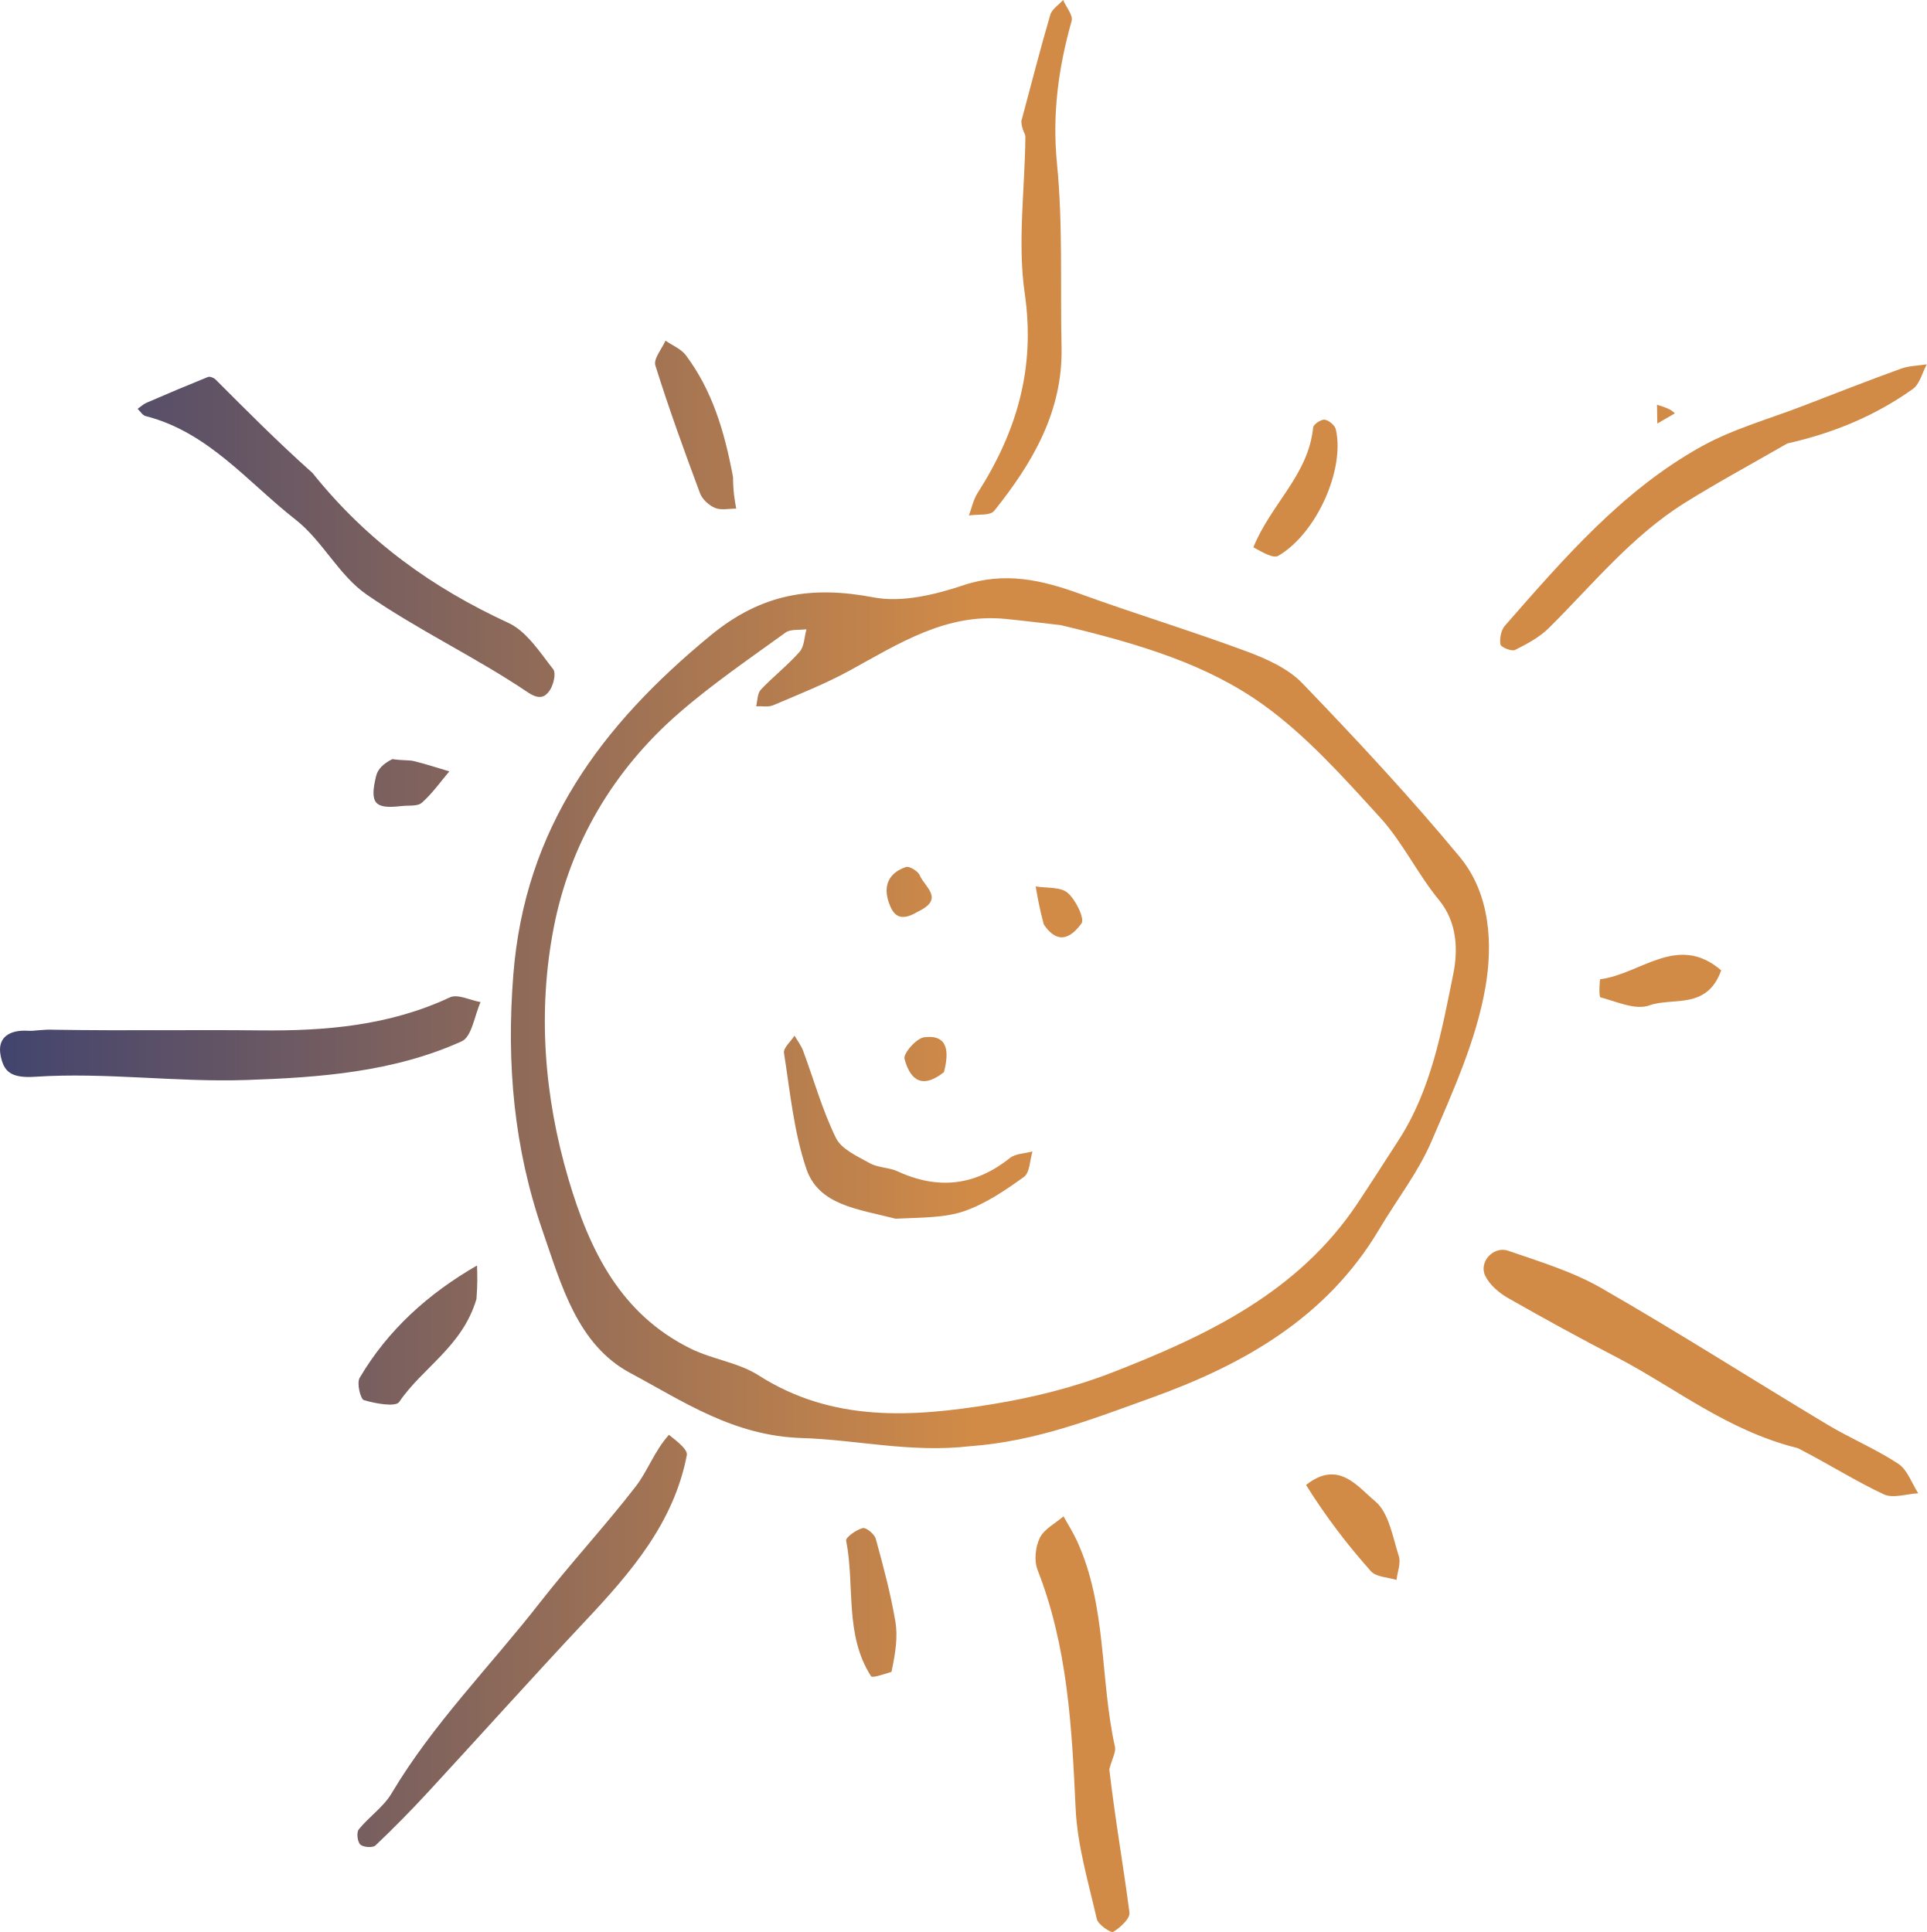
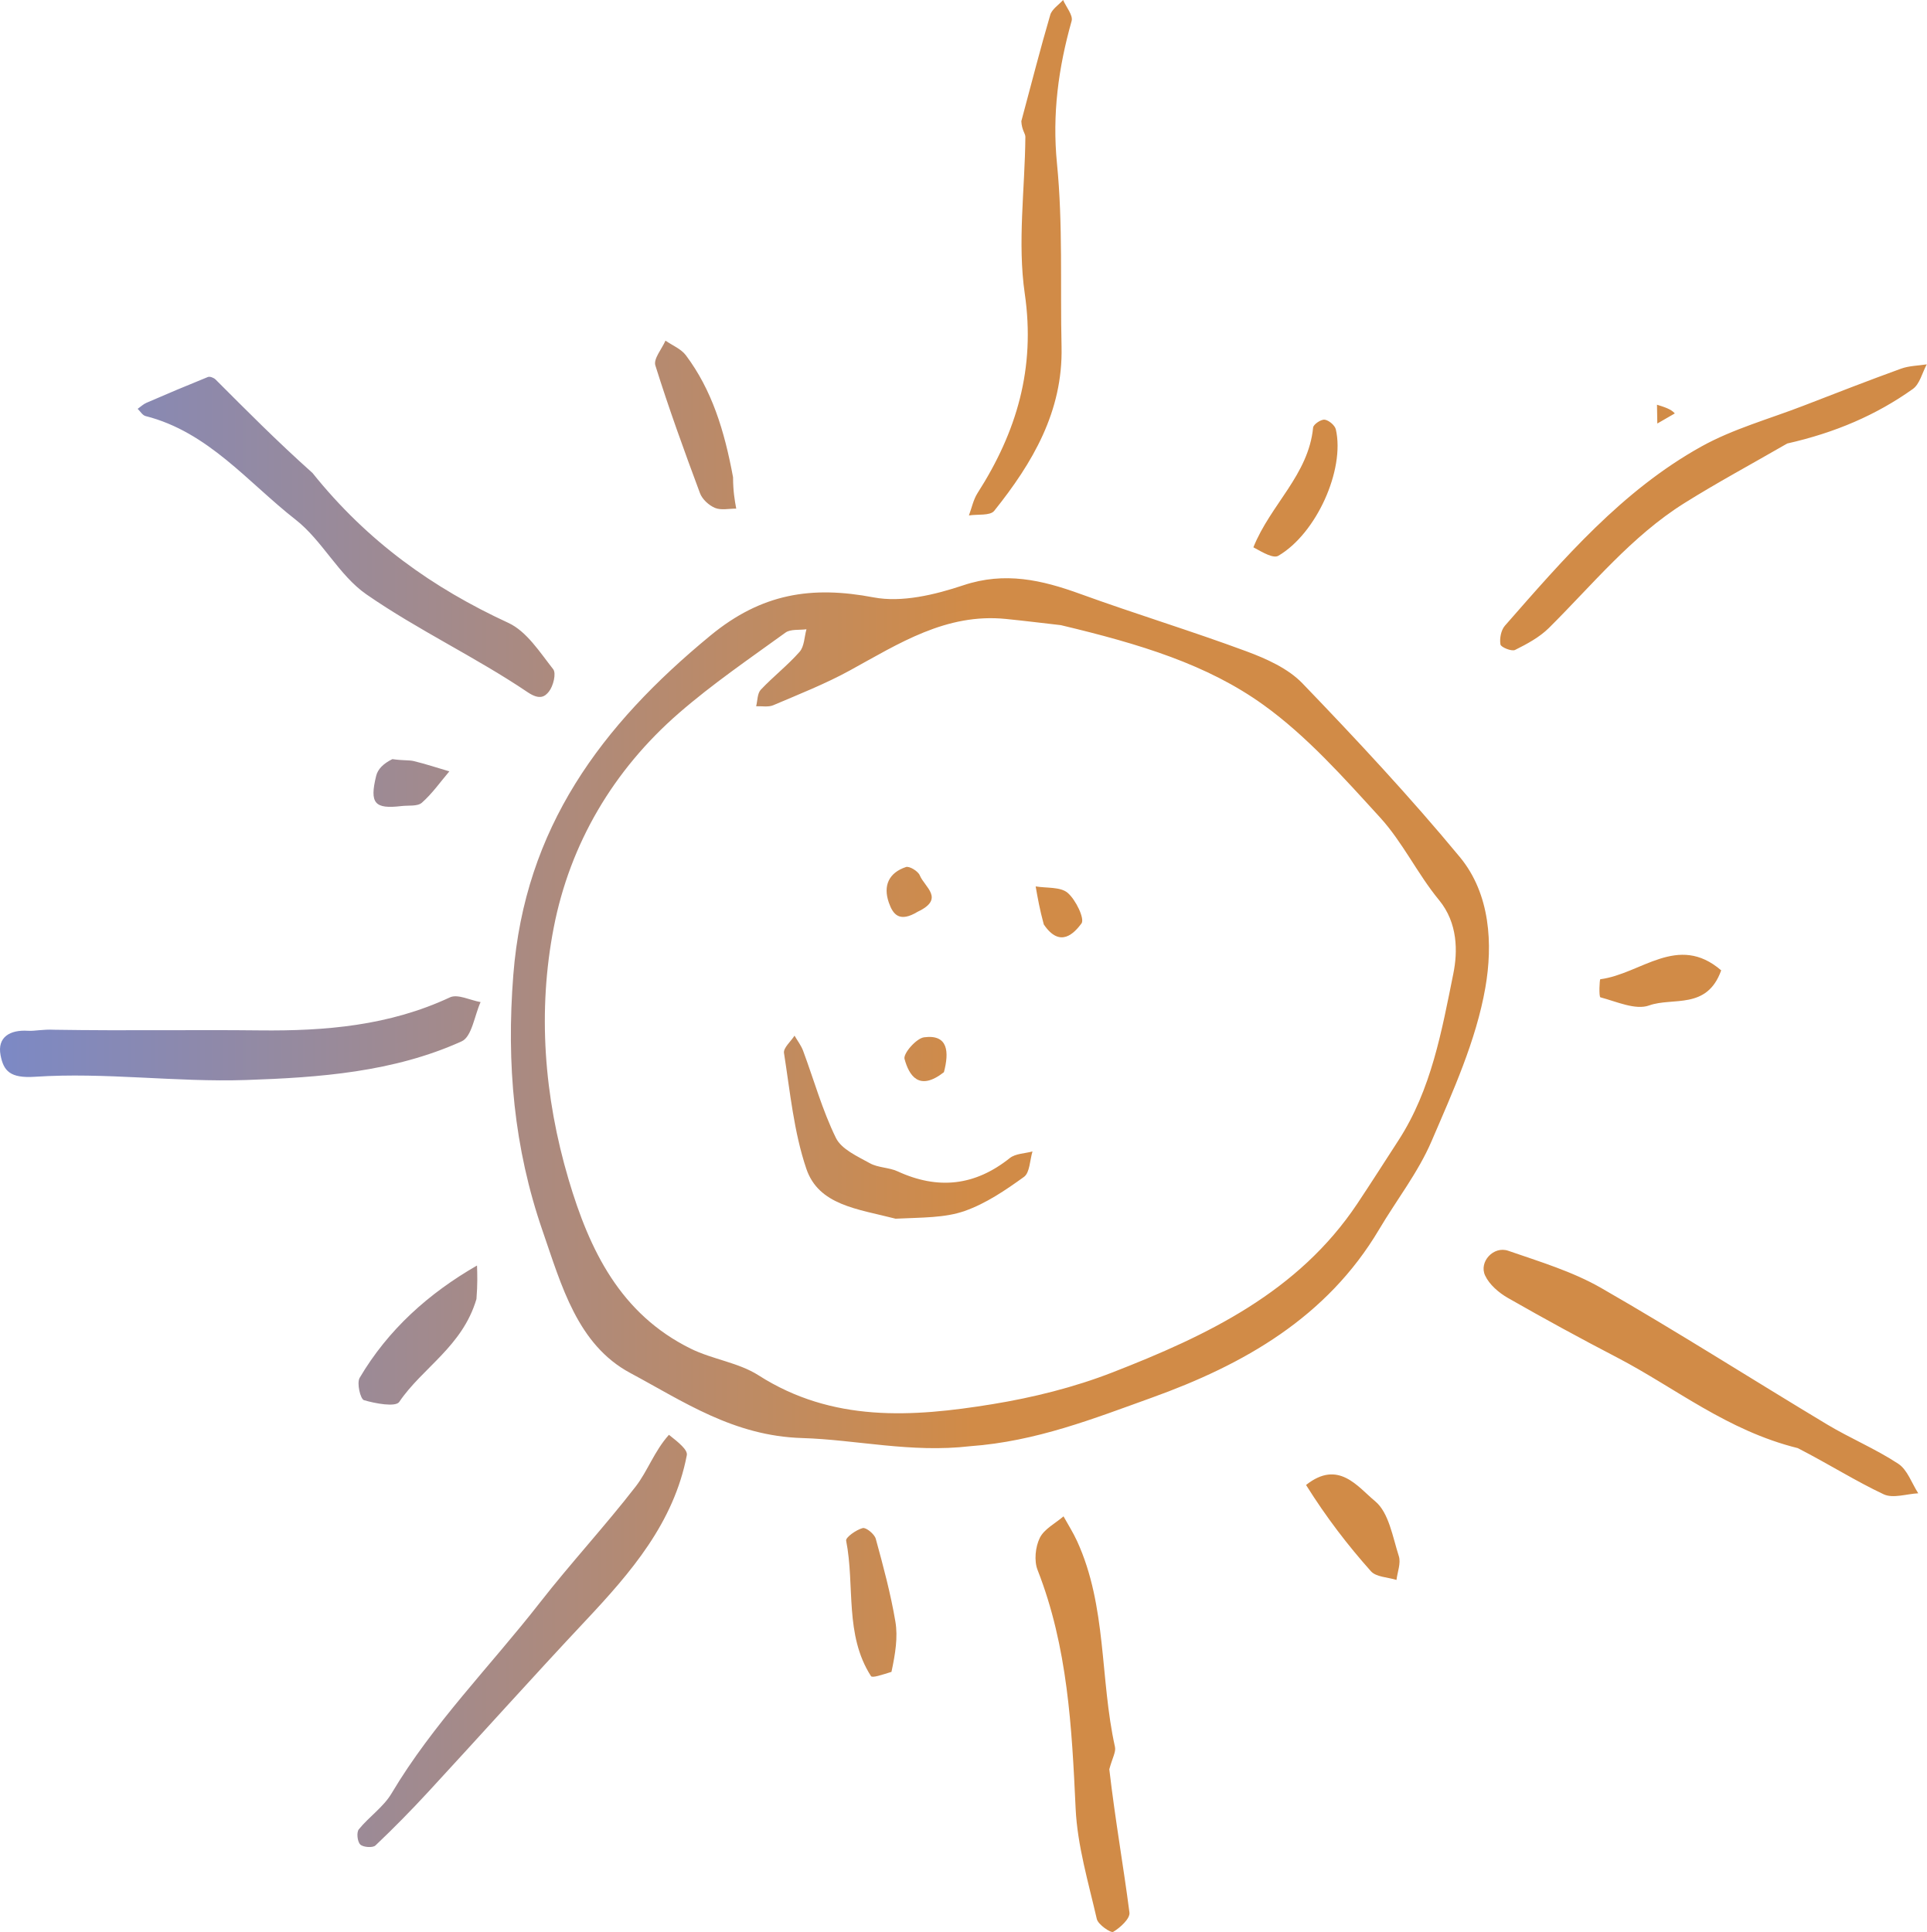
<svg xmlns="http://www.w3.org/2000/svg" width="341" height="342" viewBox="0 0 341 342" fill="none">
  <path d="M171.685 256.007C161.225 257.225 151.527 254.847 141.97 254.562C129.83 254.201 120.97 248.095 111.549 243.047C102.192 238.034 99.363 227.529 96.045 217.939C90.941 203.185 89.615 188.342 90.844 172.605C92.88 146.516 106.44 128.395 125.724 112.51C134.808 105.027 143.657 103.667 154.614 105.748C159.619 106.699 165.468 105.281 170.489 103.605C177.843 101.149 184.38 102.663 191.198 105.139C200.934 108.675 210.863 111.688 220.574 115.289C224.126 116.607 227.964 118.321 230.511 120.969C240.098 130.933 249.555 141.068 258.364 151.714C263.786 158.265 264.214 167.196 262.878 174.841C261.245 184.189 257.141 193.206 253.346 202.041C250.982 207.542 247.167 212.414 244.085 217.617C234.843 233.22 220.105 241.573 203.783 247.438C193.591 251.102 183.388 255.159 171.685 256.007ZM187.746 110.662C184.501 110.294 181.259 109.89 178.01 109.564C167.456 108.504 159.082 113.924 150.417 118.677C146.075 121.059 141.422 122.889 136.854 124.838C135.978 125.212 134.841 124.975 133.824 125.02C134.078 124.028 134.027 122.75 134.642 122.097C136.837 119.764 139.409 117.776 141.518 115.377C142.353 114.427 142.35 112.742 142.728 111.392C141.473 111.568 139.917 111.33 139.01 111.987C132.623 116.614 126.072 121.085 120.135 126.249C108.536 136.337 100.885 149.358 98.006 164.174C95.132 178.966 96.277 194.071 100.624 208.774C104.344 221.36 109.808 232.598 122.253 238.741C126.095 240.637 130.695 241.188 134.243 243.455C147.309 251.808 161.429 250.883 175.609 248.57C182.829 247.392 190.092 245.587 196.896 242.938C213.632 236.42 229.772 228.748 240.237 213.042C242.703 209.341 245.091 205.587 247.509 201.854C253.322 192.884 255.166 182.475 257.212 172.356C257.999 168.465 258.028 163.386 254.676 159.322C250.878 154.717 248.256 149.102 244.254 144.718C237.812 137.662 231.319 130.338 223.638 124.803C213.663 117.614 201.744 113.997 187.746 110.662ZM55.311 83.73C65.065 95.904 76.619 104.096 89.966 110.26C93.209 111.758 95.542 115.462 97.901 118.459C98.481 119.195 97.918 121.466 97.138 122.433C96.487 123.24 95.583 124.018 93.4 122.545C84.183 116.322 73.98 111.544 64.848 105.215C59.964 101.83 57.052 95.69 52.314 91.988C43.854 85.377 36.871 76.472 25.755 73.647C25.218 73.51 24.824 72.81 24.364 72.372C24.881 72.01 25.354 71.548 25.922 71.302C29.528 69.733 33.155 68.211 36.8 66.735C37.143 66.597 37.838 66.868 38.144 67.173C43.555 72.583 48.932 78.027 55.311 83.73ZM9.689 182.286C22.448 182.486 34.215 182.265 45.978 182.397C57.584 182.527 68.898 181.567 79.626 176.554C81.003 175.91 83.223 177.066 85.053 177.389C83.973 179.777 83.508 183.521 81.714 184.333C69.651 189.79 56.526 190.746 43.564 191.181C31.13 191.599 18.594 189.783 6.213 190.608C1.762 190.905 0.627 189.564 0.098 186.78C-0.506 183.601 1.753 182.262 4.942 182.466C6.178 182.545 7.442 182.181 9.689 182.286ZM318.182 256.347C305.65 253.236 296.509 245.681 286.248 240.332C279.719 236.937 273.258 233.413 266.869 229.76C265.263 228.84 263.588 227.402 262.835 225.788C261.703 223.359 264.341 220.514 266.925 221.408C272.507 223.34 278.297 225.08 283.372 227.994C296.874 235.747 310.01 244.131 323.36 252.151C327.473 254.621 331.965 256.483 335.959 259.114C337.582 260.183 338.341 262.559 339.492 264.341C337.434 264.447 335.029 265.292 333.383 264.521C328.487 262.226 323.89 259.296 318.182 256.347ZM118.389 253.988C120.149 255.377 121.735 256.658 121.554 257.599C119.252 269.572 111.655 278.352 103.618 286.911C94.255 296.884 85.13 307.08 75.85 317.133C72.824 320.42 69.689 323.605 66.449 326.681C65.971 327.133 64.273 327.01 63.761 326.513C63.246 326.012 63.07 324.363 63.503 323.828C65.301 321.605 67.854 319.891 69.284 317.488C76.64 305.122 86.777 294.943 95.548 283.698C101.008 276.699 107.067 270.166 112.5 263.148C114.633 260.393 115.792 256.886 118.389 253.988ZM316.306 78.509C309.813 82.254 303.844 85.465 298.113 89.055C288.757 94.917 281.854 103.493 274.127 111.161C272.463 112.811 270.258 113.994 268.133 115.054C267.532 115.353 265.636 114.572 265.552 114.08C265.375 113.031 265.652 111.548 266.339 110.764C276.738 98.904 287.076 86.857 301.078 79.058C306.704 75.925 313.104 74.172 319.165 71.826C324.912 69.601 330.655 67.362 336.447 65.261C337.869 64.745 339.477 64.738 341 64.498C340.197 65.981 339.765 67.984 338.53 68.862C332.029 73.487 324.796 76.586 316.306 78.509ZM196.326 313.194C197.387 322.306 198.84 330.407 199.891 338.56C200.027 339.617 198.266 341.233 197.017 341.974C196.603 342.219 194.342 340.689 194.114 339.699C192.628 333.218 190.67 326.7 190.365 320.124C189.699 305.76 188.966 291.524 183.631 277.913C182.991 276.28 183.239 273.841 184.023 272.239C184.796 270.66 186.774 269.67 188.223 268.422C189.028 269.881 189.931 271.295 190.623 272.805C195.92 284.376 194.651 297.172 197.33 309.238C197.528 310.128 196.859 311.209 196.326 313.194ZM180.756 21.453C182.618 14.509 184.142 8.539 185.877 2.631C186.174 1.619 187.369 0.871 188.149 0C188.689 1.25 189.942 2.7 189.655 3.717C187.32 12.005 186.198 20.201 187.067 28.969C188.131 39.699 187.629 50.581 187.874 61.396C188.132 72.821 182.744 81.955 175.95 90.435C175.236 91.325 173.006 91.003 171.48 91.244C171.978 89.916 172.26 88.451 173.007 87.283C179.927 76.482 183.286 65.199 181.365 51.982C180.049 42.928 181.392 33.491 181.471 24.224C181.476 23.634 180.832 23.039 180.756 21.453ZM84.322 229.958C81.829 238.381 74.746 242.112 70.657 248.166C70.019 249.111 66.435 248.455 64.416 247.856C63.783 247.668 63.109 244.825 63.652 243.904C68.689 235.361 75.865 228.947 84.422 224.02C84.477 225.668 84.533 227.316 84.322 229.958ZM129.736 84.481C129.746 86.996 130.022 88.516 130.298 90.037C129.033 90.027 127.626 90.36 126.545 89.91C125.466 89.461 124.288 88.386 123.888 87.312C121.1 79.824 118.37 72.306 115.985 64.685C115.621 63.523 117.133 61.775 117.778 60.298C118.998 61.149 120.539 61.759 121.386 62.889C125.975 69.012 128.199 76.173 129.736 84.481ZM157.774 295.952C156.11 296.468 154.379 297.068 154.148 296.707C149.436 289.36 151.326 280.716 149.751 272.725C149.637 272.146 151.535 270.799 152.679 270.498C153.273 270.342 154.765 271.56 154.994 272.392C156.324 277.24 157.636 282.118 158.469 287.067C158.933 289.826 158.457 292.742 157.774 295.952ZM231.145 262.87C236.879 258.312 240.282 263.198 243.363 265.738C245.803 267.75 246.47 272.063 247.567 275.469C247.963 276.7 247.321 278.265 247.152 279.678C245.614 279.193 243.551 279.175 242.63 278.142C238.535 273.541 234.766 268.65 231.145 262.87ZM221.825 96.885C224.877 89.29 231.578 84.069 232.397 75.684C232.452 75.118 233.795 74.211 234.436 74.291C235.179 74.384 236.252 75.29 236.419 76.018C238.046 83.137 232.994 94.433 226.244 98.381C225.363 98.896 223.563 97.842 221.825 96.885ZM304.619 171.77C302.098 178.836 296.06 176.471 291.863 177.983C289.447 178.854 286.096 177.298 283.243 176.543C282.956 176.467 283.078 173.361 283.229 173.342C290.437 172.408 296.94 165.155 304.619 171.77ZM69.446 134.378C71.38 134.662 72.36 134.514 73.252 134.731C75.365 135.244 77.437 135.93 79.525 136.546C77.929 138.425 76.492 140.485 74.66 142.099C73.885 142.781 72.283 142.54 71.052 142.687C66.3 143.255 65.372 142.217 66.578 137.329C66.864 136.173 67.809 135.18 69.446 134.378ZM296.412 73.183L293.313 74.971L293.256 71.644C294.518 72.036 295.78 72.427 296.412 73.183Z" fill="url(#paint0_linear_150_367)" />
  <path d="M158.5 215.732C151.726 213.999 144.894 213.343 142.705 206.89C140.489 200.359 139.837 193.282 138.752 186.404C138.61 185.501 139.959 184.362 140.617 183.332C141.131 184.221 141.782 185.059 142.135 186.008C144.053 191.164 145.534 196.527 147.943 201.437C148.927 203.445 151.756 204.692 153.952 205.915C155.403 206.722 157.326 206.644 158.859 207.35C165.997 210.636 172.537 209.933 178.719 204.998C179.726 204.195 181.377 204.197 182.73 203.827C182.258 205.369 182.267 207.576 181.225 208.33C177.96 210.689 174.49 213.044 170.735 214.365C167.231 215.598 163.26 215.507 158.5 215.732ZM184.731 163.642C184.008 160.979 183.65 158.945 183.292 156.912C185.223 157.236 187.671 156.956 188.95 158.045C190.398 159.278 192.016 162.655 191.398 163.475C190.142 165.143 187.639 167.946 184.731 163.642ZM162.413 161.395C159.179 163.357 158.043 161.884 157.311 159.79C156.254 156.766 157.321 154.491 160.328 153.482C160.945 153.274 162.48 154.211 162.783 154.952C163.649 157.062 167.28 159.092 162.413 161.395ZM167.055 189.798C162.626 193.266 160.885 190.364 160.083 187.452C159.822 186.5 162.163 183.805 163.542 183.622C167.845 183.051 167.991 186.259 167.055 189.798Z" fill="url(#paint1_linear_150_367)" />
  <defs>
    <linearGradient id="paint0_linear_150_367" x1="341" y1="171" x2="0" y2="171" gradientUnits="userSpaceOnUse">
      <stop offset="0.495" stop-color="#D18B47" />
-       <stop offset="1" stop-color="#42446E" />
+       <stop offset="1" stop-color="#7C89C5" />
    </linearGradient>
    <linearGradient id="paint1_linear_150_367" x1="341" y1="171" x2="0" y2="171" gradientUnits="userSpaceOnUse">
      <stop offset="0.495" stop-color="#D18B47" />
-       <stop offset="1" stop-color="#42446E" />
+       <stop offset="1" stop-color="#7C89C5" />
    </linearGradient>
  </defs>
</svg>
